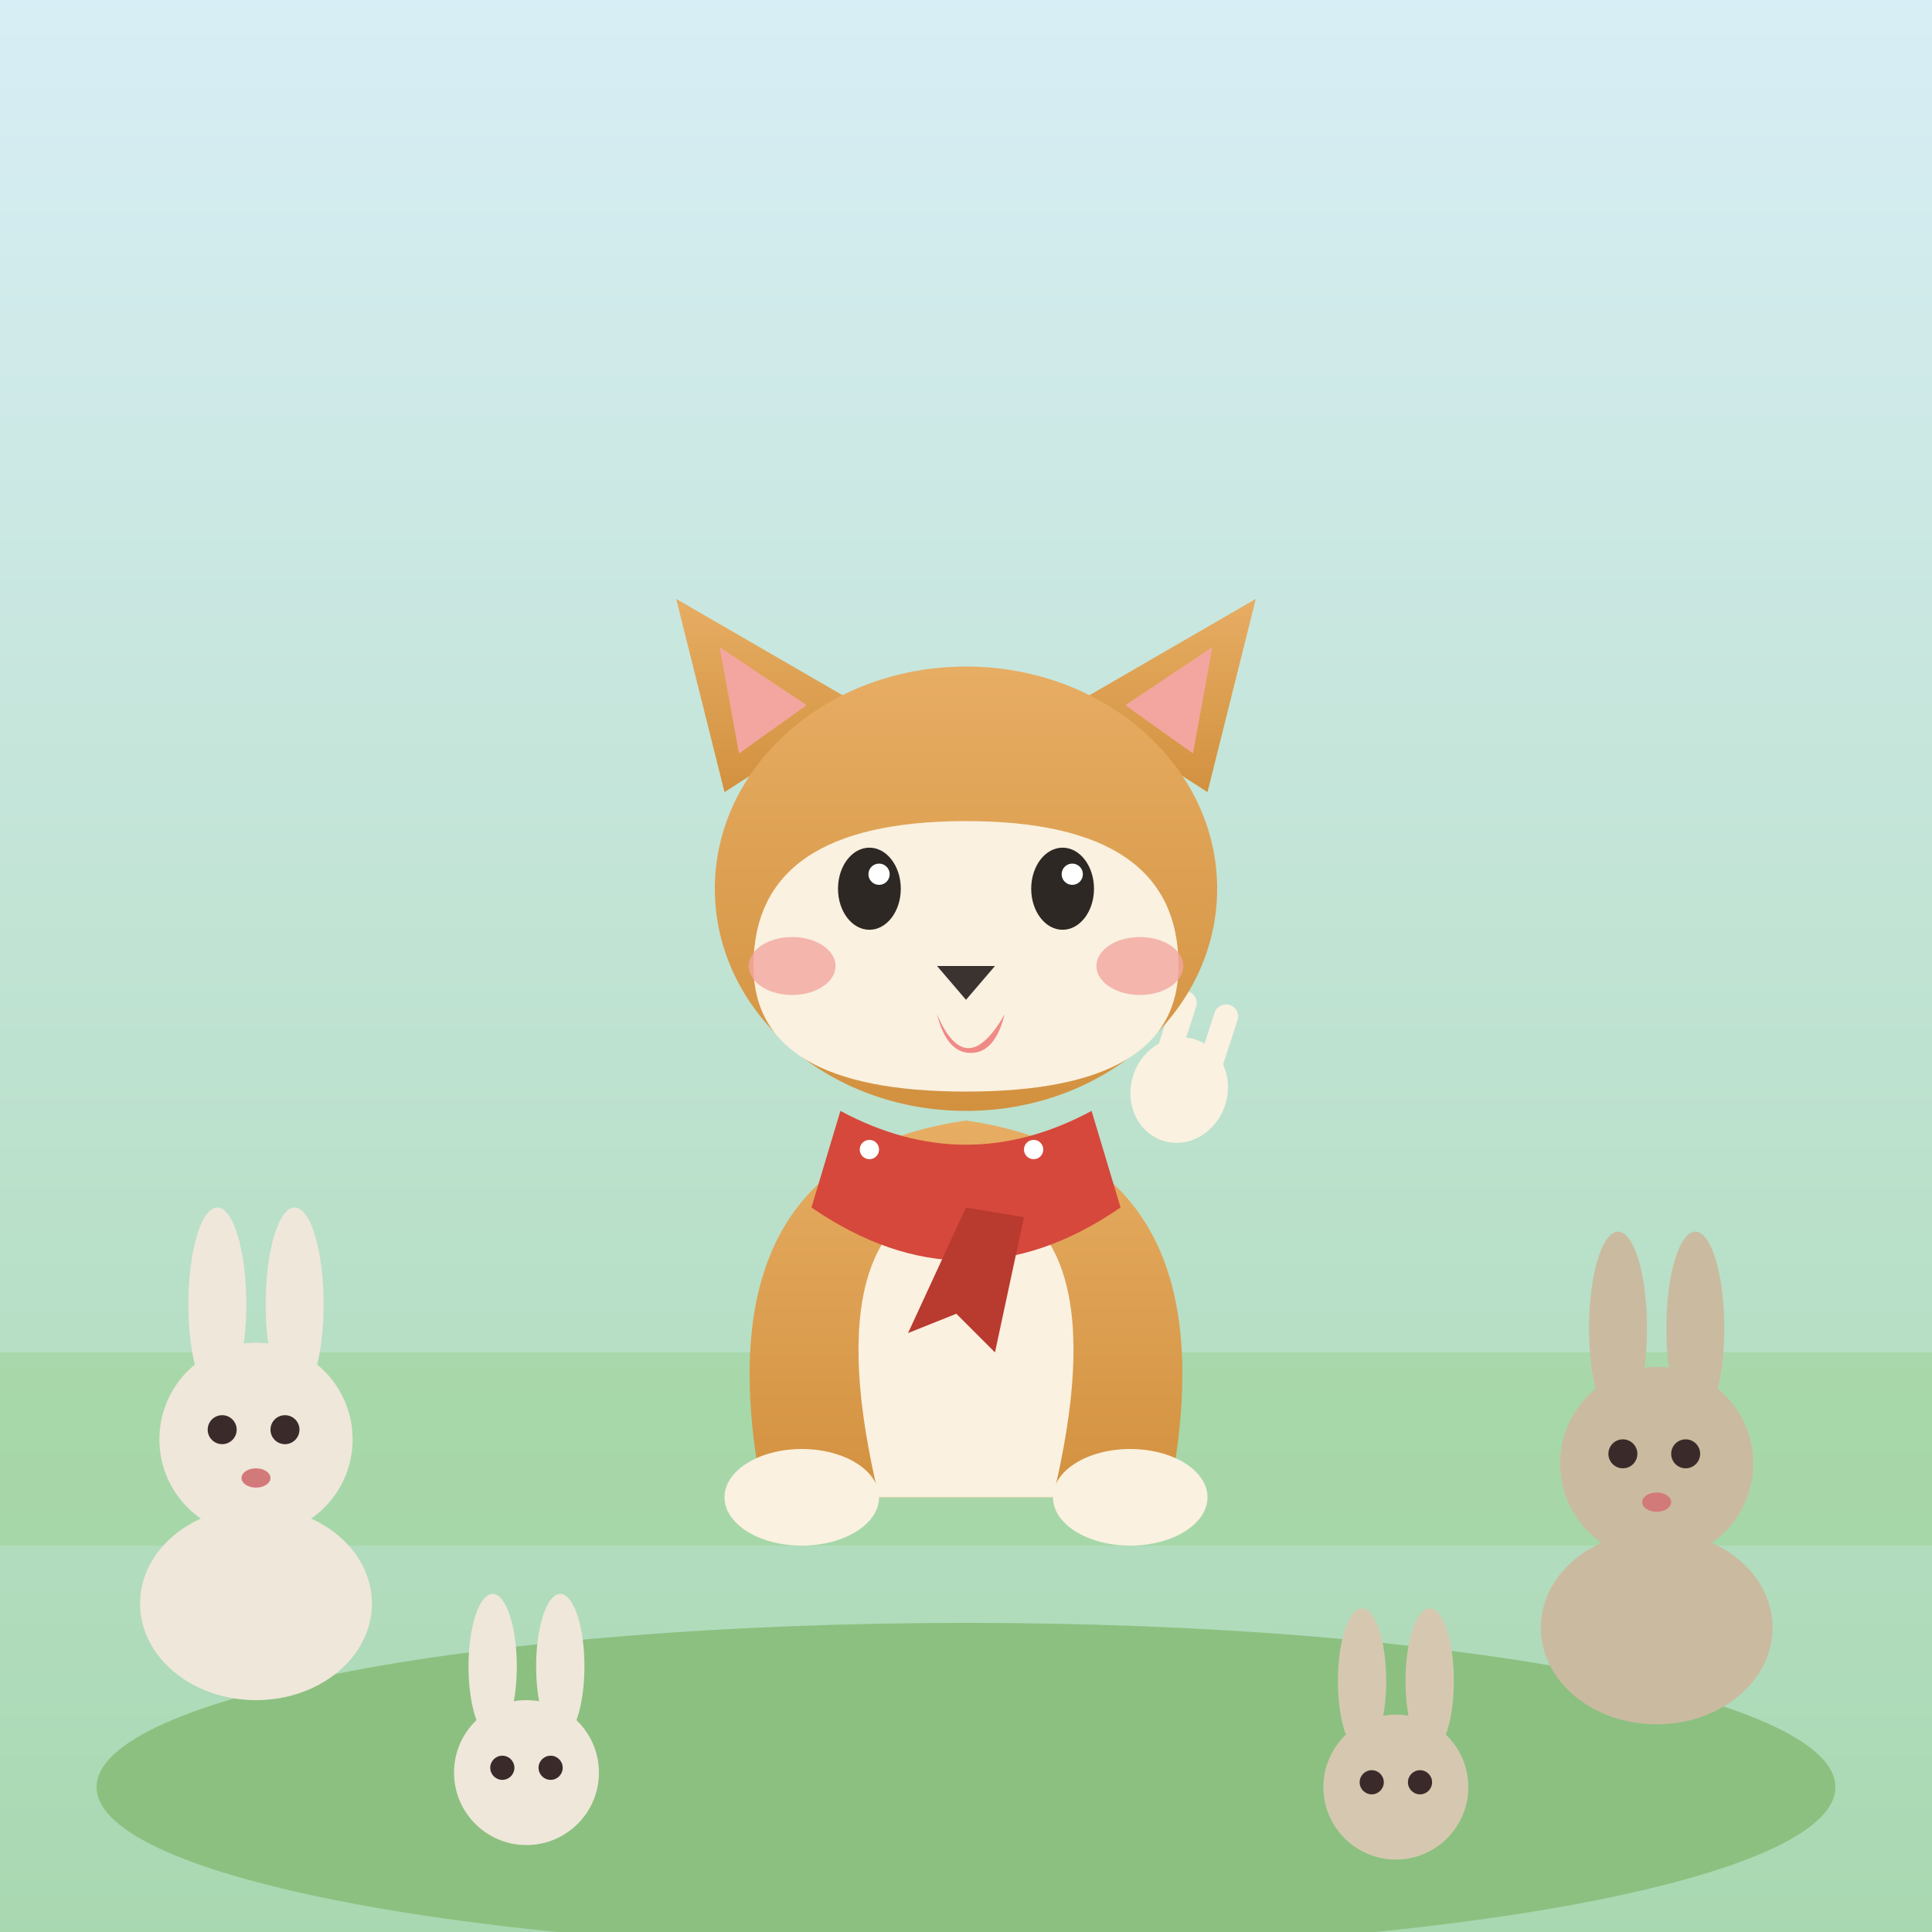
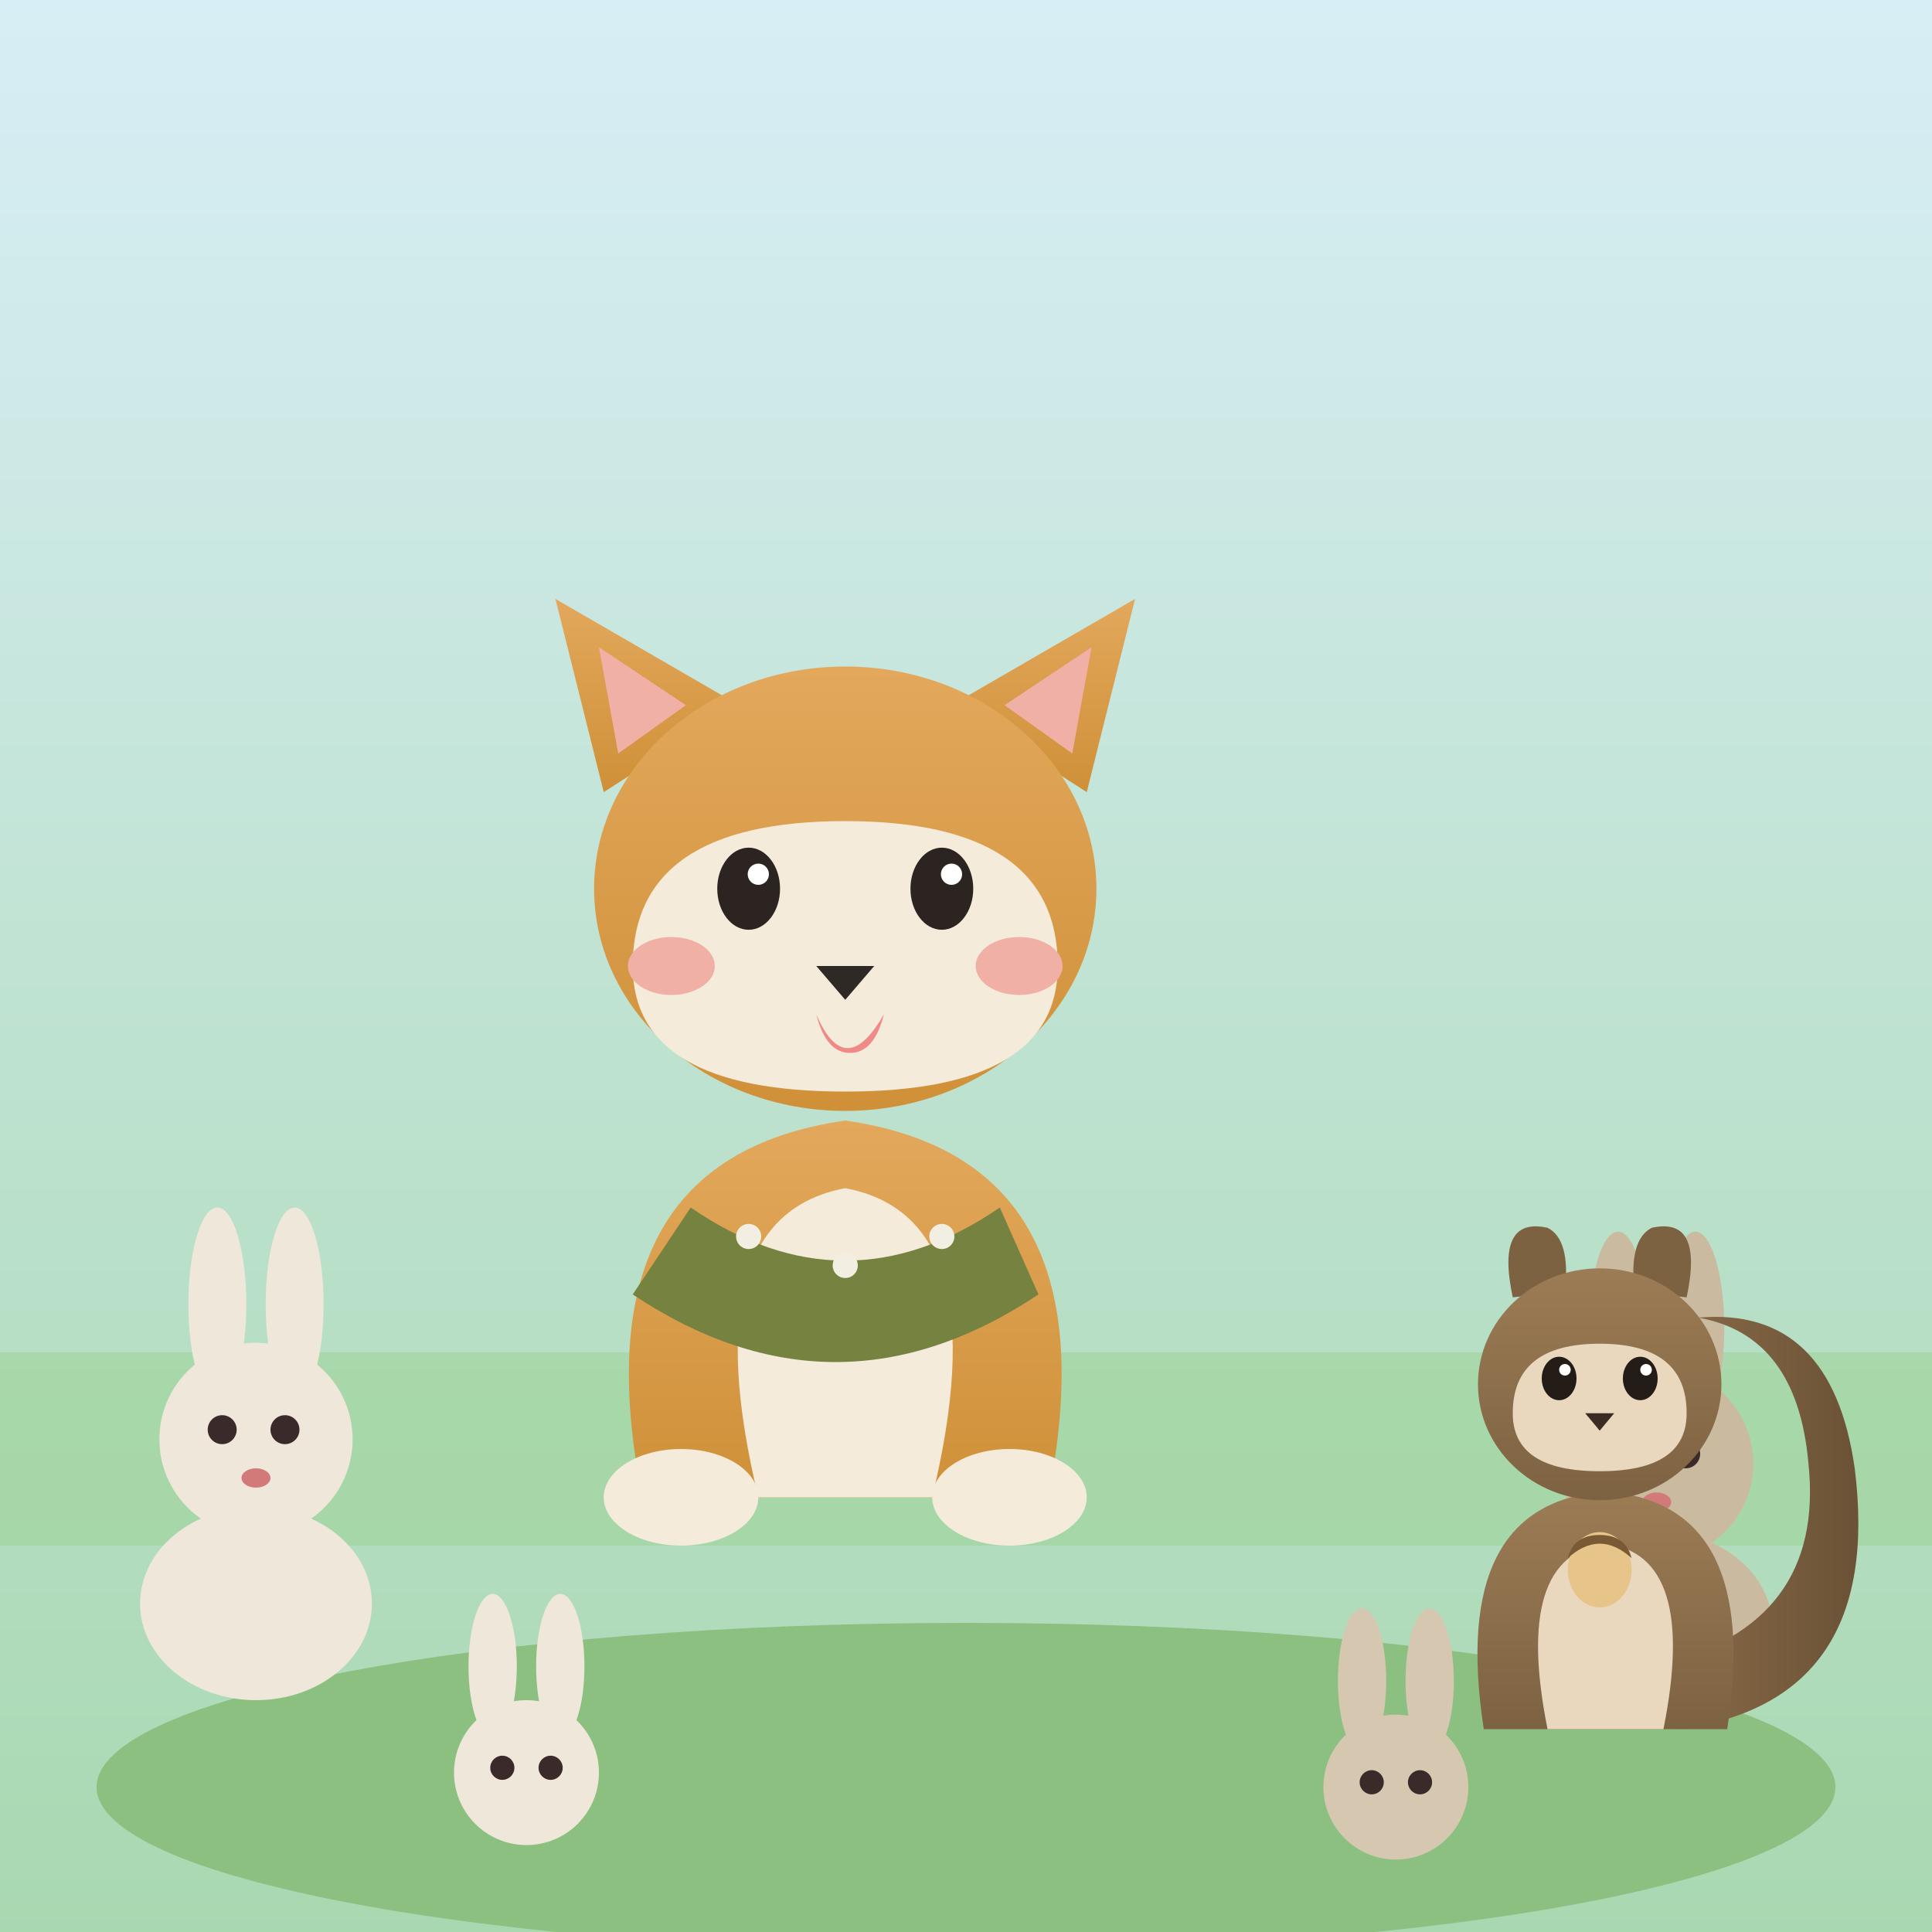
- <svg xmlns="http://www.w3.org/2000/svg" viewBox="0 0 400 400" role="img" aria-label="Mon-chan surrounded by friendly rabbits, giving a peace sign">
+ <svg xmlns="http://www.w3.org/2000/svg" viewBox="0 0 400 400" role="img" aria-label="Mon-chan and Cinnamon the squirrel surrounded by fuzzy rabbits">
  <defs>
    <linearGradient id="fur" x1="0" y1="0" x2="0" y2="1">
-       <stop offset="0" stop-color="#e7ad63" />
-       <stop offset="1" stop-color="#d2913f" />
+       <stop offset="0" stop-color="#e3a85c" />
+       <stop offset="1" stop-color="#cf9038" />
    </linearGradient>
    <linearGradient id="bg" x1="0" y1="0" x2="0" y2="1">
      <stop offset="0" stop-color="#d8eef6" />
      <stop offset="1" stop-color="#a8d8b0" />
+     </linearGradient>
+     <linearGradient id="sq" x1="0" y1="0" x2="0" y2="1">
+       <stop offset="0" stop-color="#9c7c55" />
+       <stop offset="1" stop-color="#7d6242" />
+     </linearGradient>
+     <linearGradient id="tl" x1="0" y1="0" x2="1" y2="0">
+       <stop offset="0" stop-color="#8a6c49" />
+       <stop offset="1" stop-color="#6b5236" />
    </linearGradient>
  </defs>
  <rect width="400" height="400" fill="url(#bg)" />
  <ellipse cx="200" cy="370" rx="180" ry="34" fill="#8cc080" />
  <rect y="280" width="400" height="40" fill="#9fd49a" opacity="0.6" />
  <g transform="translate(55,310)">
    <ellipse cx="-10" cy="-40" rx="6" ry="20" fill="#efe7da" />
    <ellipse cx="6" cy="-40" rx="6" ry="20" fill="#efe7da" />
    <circle cx="-2" cy="-12" r="20" fill="#efe7da" />
    <circle cx="-9" cy="-14" r="3" fill="#3a2a2a" />
    <circle cx="4" cy="-14" r="3" fill="#3a2a2a" />
    <ellipse cx="-2" cy="-4" rx="3" ry="2" fill="#d27a7a" />
    <ellipse cx="-2" cy="22" rx="24" ry="20" fill="#efe7da" />
  </g>
  <g transform="translate(345,315)">
    <ellipse cx="-10" cy="-40" rx="6" ry="20" fill="#cabba0" />
    <ellipse cx="6" cy="-40" rx="6" ry="20" fill="#cabba0" />
    <circle cx="-2" cy="-12" r="20" fill="#cabba0" />
    <circle cx="-9" cy="-14" r="3" fill="#3a2a2a" />
    <circle cx="4" cy="-14" r="3" fill="#3a2a2a" />
    <ellipse cx="-2" cy="-4" rx="3" ry="2" fill="#d27a7a" />
    <ellipse cx="-2" cy="22" rx="24" ry="20" fill="#cabba0" />
  </g>
  <g transform="translate(110,375)">
    <ellipse cx="-8" cy="-30" rx="5" ry="15" fill="#efe7da" />
    <ellipse cx="6" cy="-30" rx="5" ry="15" fill="#efe7da" />
    <circle cx="-1" cy="-8" r="15" fill="#efe7da" />
    <circle cx="-6" cy="-9" r="2.5" fill="#3a2a2a" />
    <circle cx="4" cy="-9" r="2.5" fill="#3a2a2a" />
  </g>
  <g transform="translate(290,378)">
    <ellipse cx="-8" cy="-30" rx="5" ry="15" fill="#d6c8b0" />
    <ellipse cx="6" cy="-30" rx="5" ry="15" fill="#d6c8b0" />
    <circle cx="-1" cy="-8" r="15" fill="#d6c8b0" />
    <circle cx="-6" cy="-9" r="2.5" fill="#3a2a2a" />
    <circle cx="4" cy="-9" r="2.5" fill="#3a2a2a" />
  </g>
-   <g transform="translate(200,250) scale(1.0)">
+   <g transform="translate(175,250) scale(1.0)">
    <path d="M-42 60 q-14 -70 42 -78 q56 8 42 78 z" fill="url(#fur)" />
-     <path d="M-18 60 q-14 -58 18 -64 q32 6 18 64 z" fill="#faf1e0" />
-     <ellipse cx="-34" cy="60" rx="16" ry="10" fill="#faf1e0" />
-     <ellipse cx="34" cy="60" rx="16" ry="10" fill="#faf1e0" />
-     <g transform="translate(46,-30) rotate(18)">
-       <ellipse cx="0" cy="6" rx="10" ry="11" fill="#faf1e0" />
-       <rect x="-7" y="-14" width="5" height="16" rx="2.5" fill="#faf1e0" />
-       <rect x="2" y="-14" width="5" height="16" rx="2.5" fill="#faf1e0" />
+     <path d="M-18 60 q-14 -58 18 -64 q32 6 18 64 z" fill="#f4ebda" />
+     <ellipse cx="-34" cy="60" rx="16" ry="10" fill="#f4ebda" />
+     <ellipse cx="34" cy="60" rx="16" ry="10" fill="#f4ebda" />
+     <path d="M-32 0 q32 22 64 0 l8 18 q-42 28 -84 0z" fill="#76823f" />
+     <g fill="#f2efe2">
+       <circle cx="-20" cy="6" r="2.6" />
+       <circle cx="0" cy="12" r="2.6" />
+       <circle cx="20" cy="6" r="2.6" />
    </g>
-     <path d="M-32 0 q32 22 64 0 l-6 -20 q-26 14 -52 0z" fill="#d6483b" />
-     <path d="M0 0 l-12 26 10 -4 8 8 6 -28z" fill="#b93a2f" />
-     <circle cx="-20" cy="-12" r="2" fill="#fff" />
-     <circle cx="14" cy="-12" r="2" fill="#fff" />
    <path d="M-50 -86 l-10 -40 38 22z" fill="url(#fur)" />
    <path d="M50 -86 l10 -40 -38 22z" fill="url(#fur)" />
-     <path d="M-47 -94 l-4 -22 18 12z" fill="#f3a6a0" />
-     <path d="M47 -94 l4 -22 -18 12z" fill="#f3a6a0" />
+     <path d="M-47 -94 l-4 -22 18 12z" fill="#f0b0a6" />
+     <path d="M47 -94 l4 -22 -18 12z" fill="#f0b0a6" />
    <ellipse cx="0" cy="-66" rx="52" ry="46" fill="url(#fur)" />
-     <path d="M0 -80 q-44 0 -44 30 q0 26 44 26 q44 0 44 -26 q0 -30 -44 -30z" fill="#faf1e0" />
-     <ellipse cx="-36" cy="-50" rx="9" ry="6" fill="#f3a6a0" opacity="0.8" />
-     <ellipse cx="36" cy="-50" rx="9" ry="6" fill="#f3a6a0" opacity="0.8" />
-     <ellipse cx="-20" cy="-66" rx="6.5" ry="8.5" fill="#2e2824" />
-     <ellipse cx="20" cy="-66" rx="6.5" ry="8.5" fill="#2e2824" />
+     <path d="M0 -80 q-44 0 -44 30 q0 26 44 26 q44 0 44 -26 q0 -30 -44 -30z" fill="#f4ebda" />
+     <ellipse cx="-36" cy="-50" rx="9" ry="6" fill="#f0b0a6" />
+     <ellipse cx="36" cy="-50" rx="9" ry="6" fill="#f0b0a6" />
+     <ellipse cx="-20" cy="-66" rx="6.5" ry="8.5" fill="#2b2420" />
+     <ellipse cx="20" cy="-66" rx="6.5" ry="8.5" fill="#2b2420" />
    <circle cx="-18" cy="-69" r="2.2" fill="#fff" />
    <circle cx="22" cy="-69" r="2.2" fill="#fff" />
-     <path d="M-6 -50 h12 l-6 7z" fill="#3a3330" />
-     <path d="M-6 -40 q6 14 14 0 q-2 8 -7 8 q-5 0 -7 -8z" fill="#f08a86" />
+     <path d="M-6 -50 h12 l-6 7z" fill="#2f2925" />
+     <path d="M-6 -40 q6 14 14 0 q-2 8 -7 8 q-5 0 -7 -8z" fill="#ef8a86" />
+   </g>
+   <g transform="translate(258,235) scale(0.6)">
+     <path d="M150 205 q70 -10 60 -90 q-8 -56 -54 -52 q34 6 38 50 q6 56 -52 70z" fill="url(#tl)" />
+     <path d="M82 205 q-12 -78 42 -82 q54 4 42 82 z" fill="url(#sq)" />
+     <path d="M104 205 q-12 -60 20 -64 q32 4 20 64 z" fill="#e9d8bd" />
+     <path d="M92 56 q-6 -28 12 -24 q8 4 6 22z" fill="#7d6242" />
+     <path d="M152 56 q6 -28 -12 -24 q-8 4 -6 22z" fill="#7d6242" />
+     <ellipse cx="122" cy="86" rx="42" ry="40" fill="url(#sq)" />
+     <path d="M122 72 q-30 0 -30 24 q0 20 30 20 q30 0 30 -20 q0 -24 -30 -24z" fill="#e9d8bd" />
+     <ellipse cx="108" cy="84" rx="6" ry="7.5" fill="#241c16" />
+     <ellipse cx="136" cy="84" rx="6" ry="7.5" fill="#241c16" />
+     <circle cx="110" cy="81" r="2" fill="#fff" />
+     <circle cx="138" cy="81" r="2" fill="#fff" />
+     <path d="M117 96 h10 l-5 6z" fill="#3a2c24" />
+     <ellipse cx="122" cy="150" rx="11" ry="13" fill="#e7c489" />
+     <path d="M111 146 q11 -10 22 0 q-2 -8 -11 -8 q-9 0 -11 8z" fill="#7a5a34" />
  </g>
</svg>
